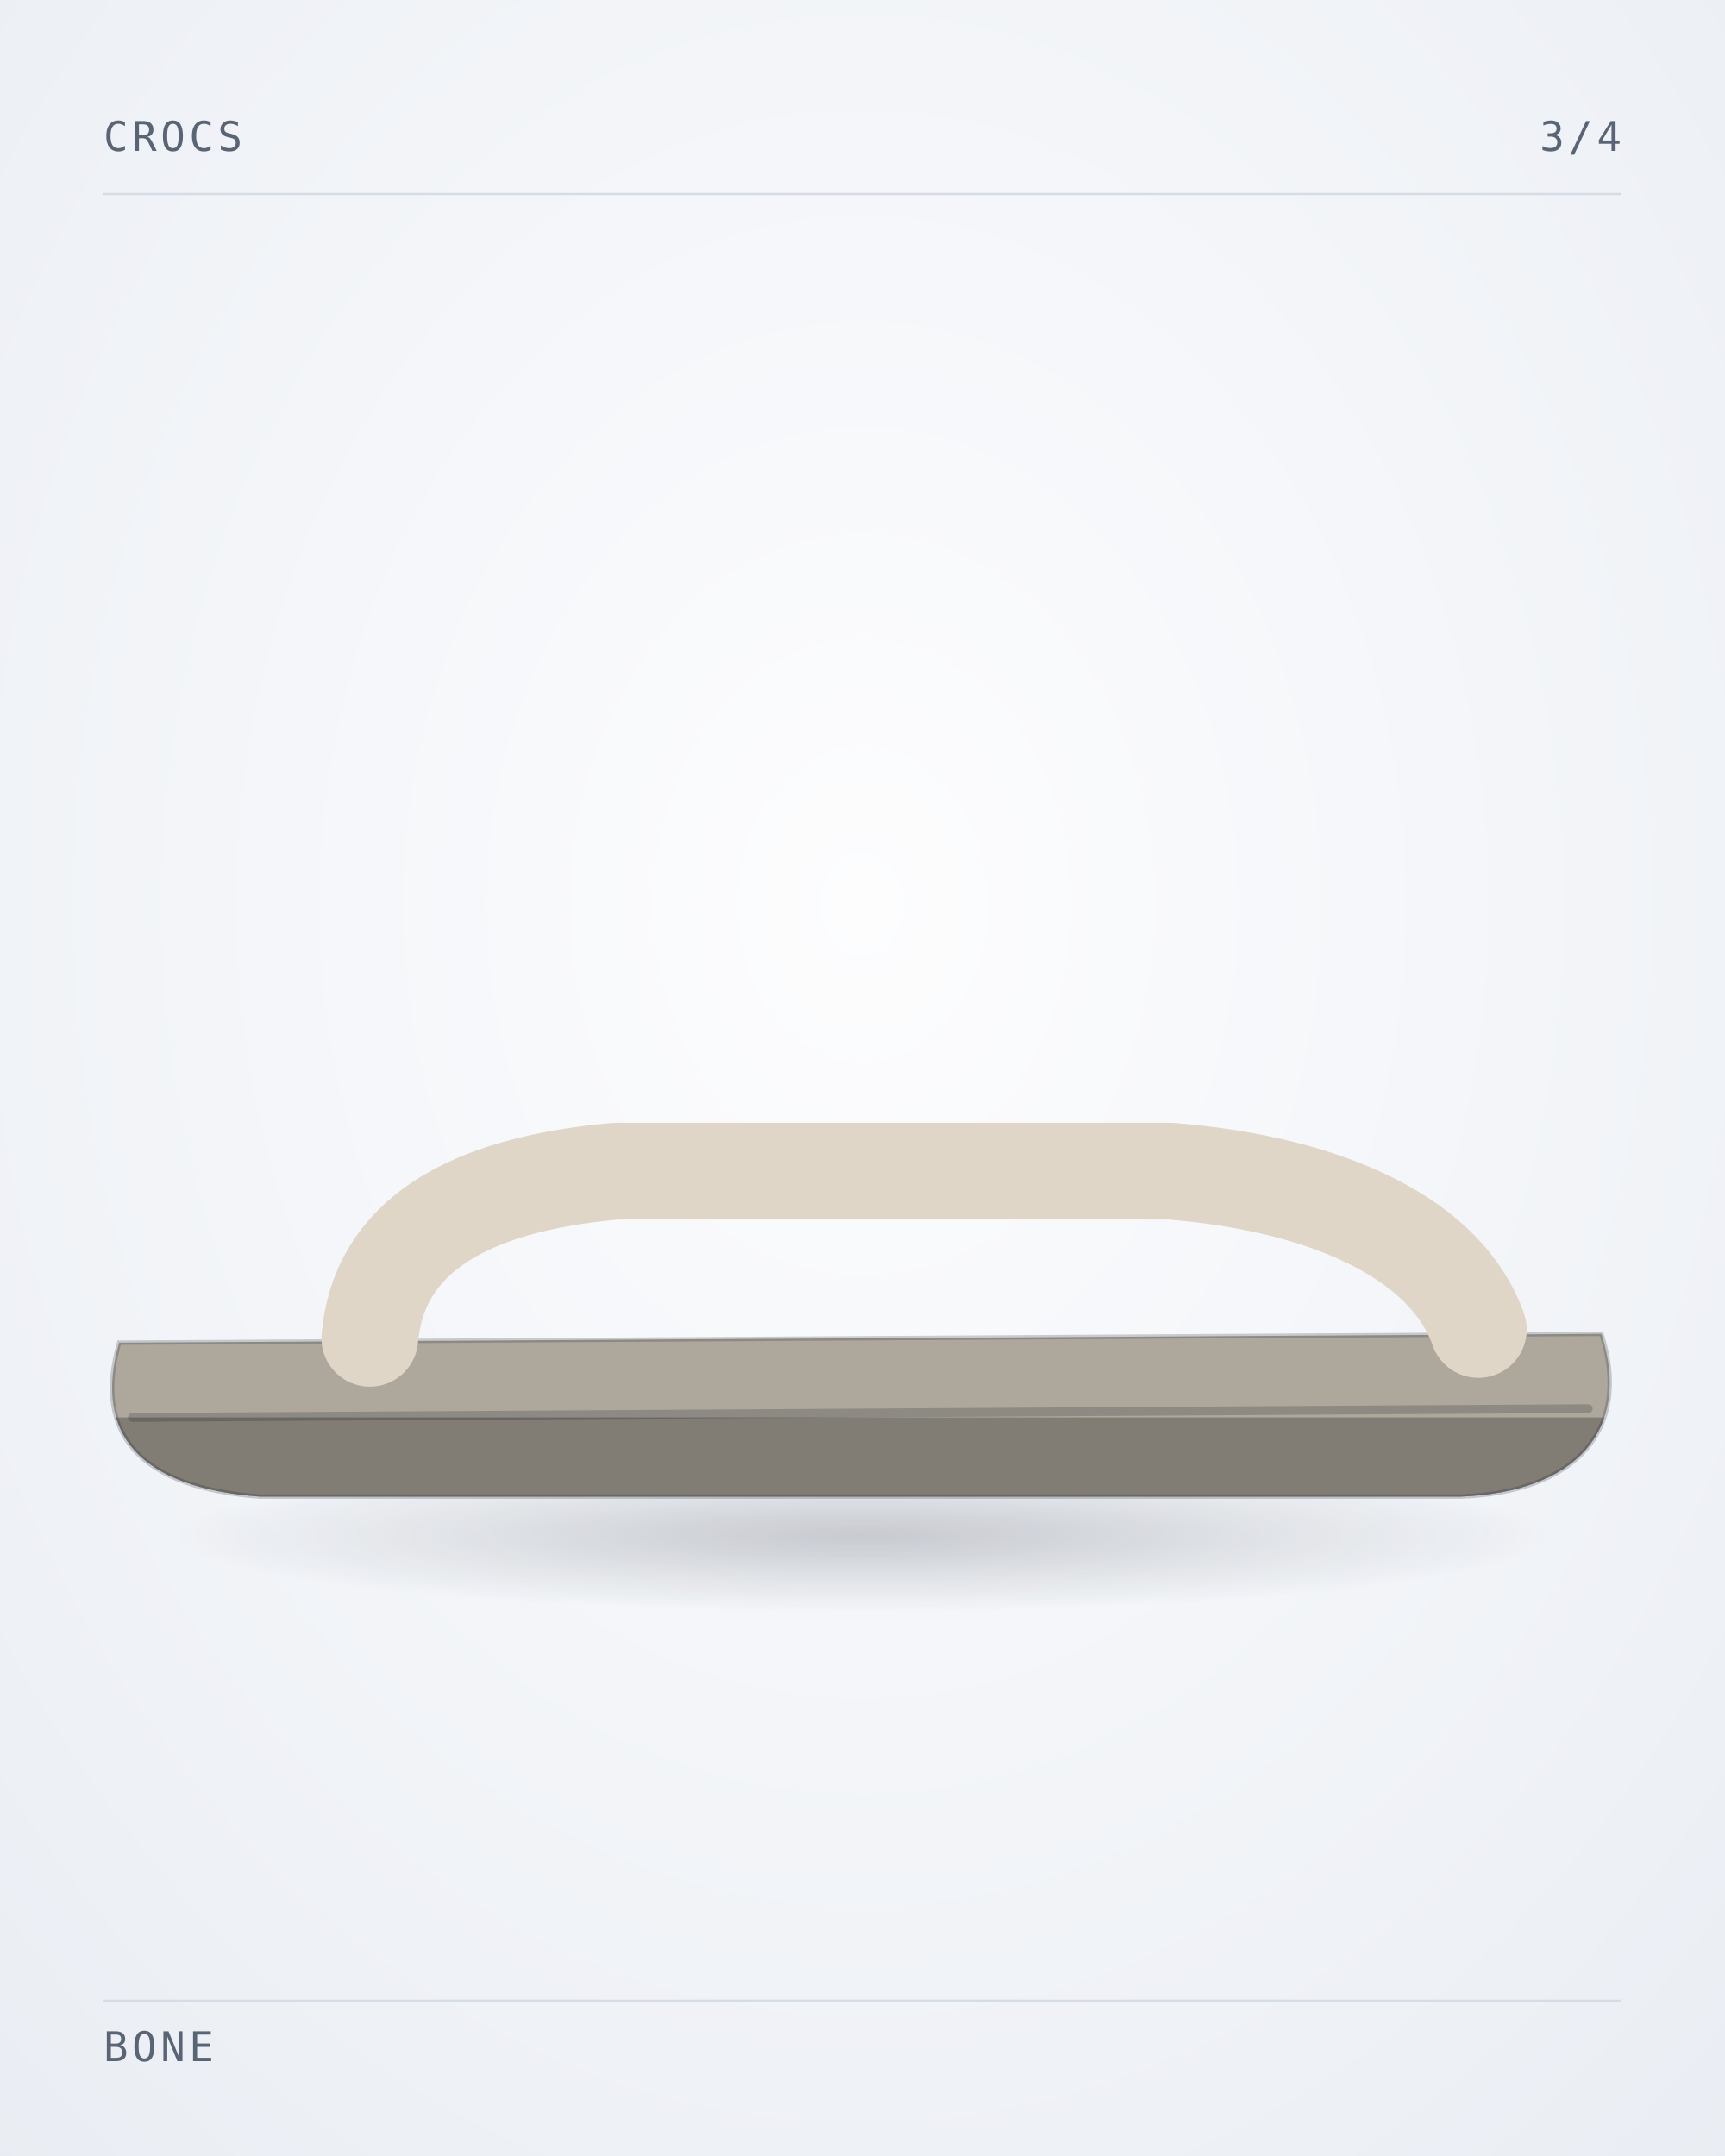
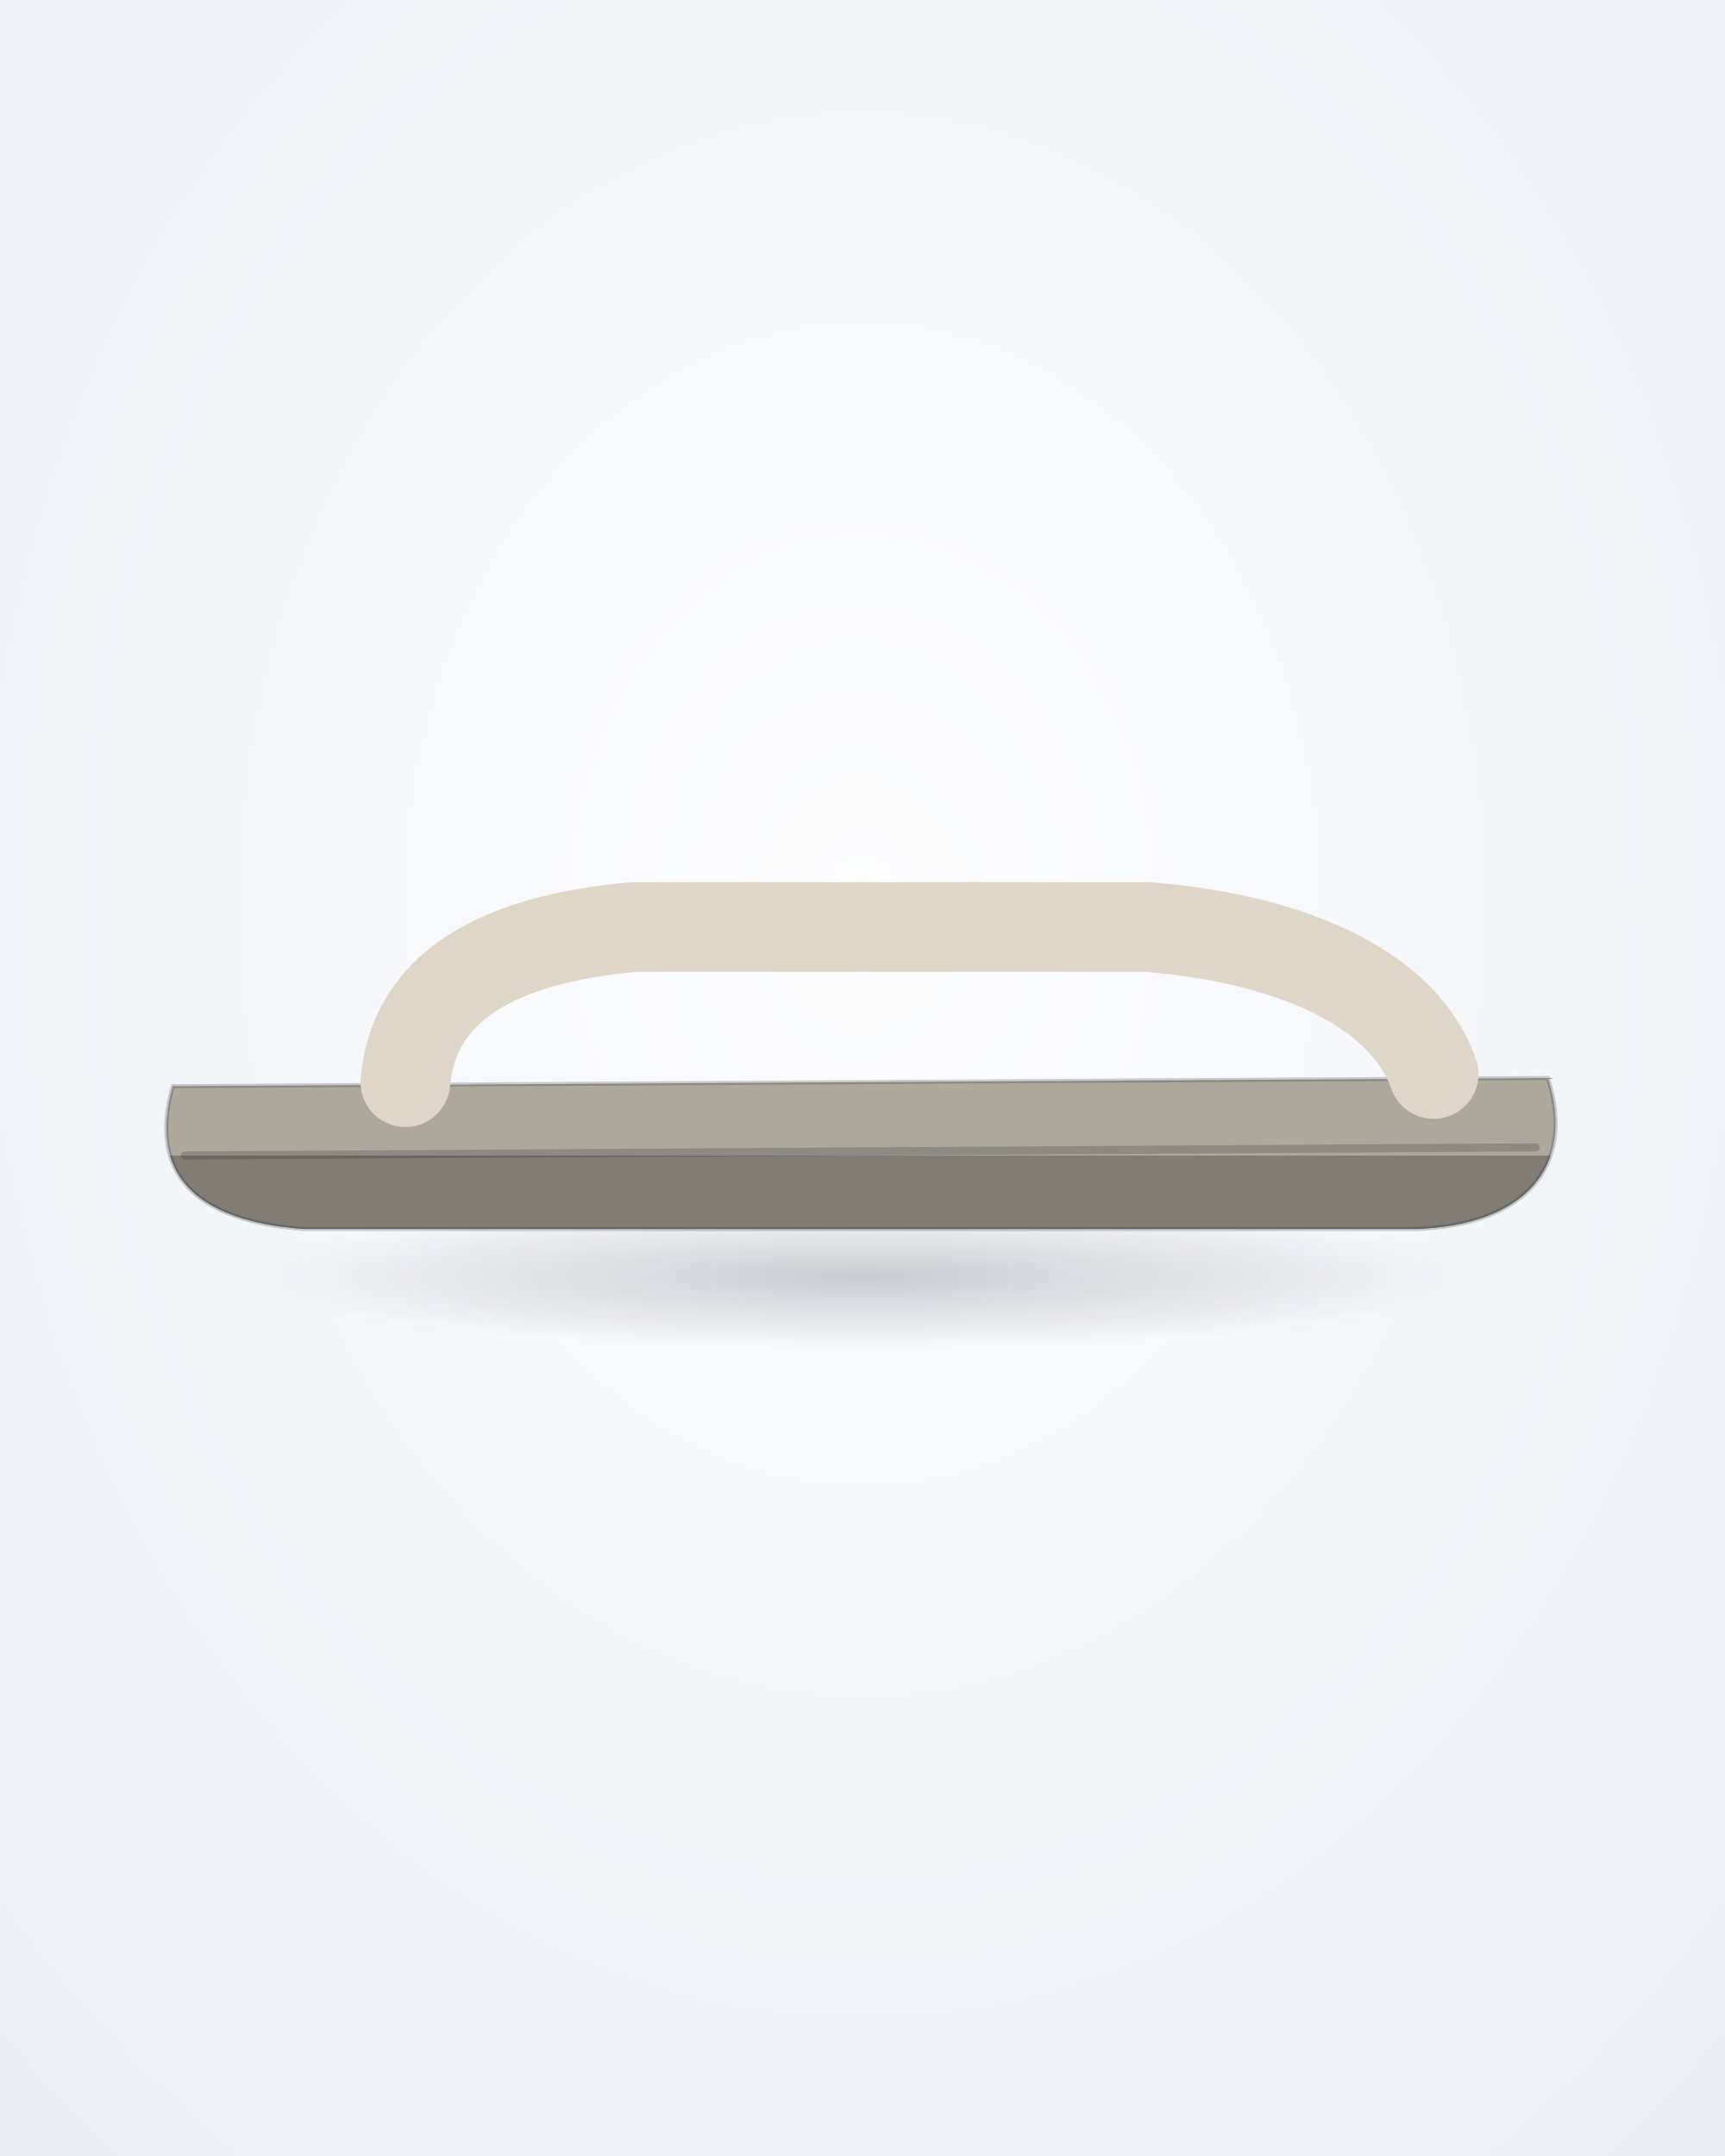
<svg xmlns="http://www.w3.org/2000/svg" viewBox="0 0 800 1000" width="800" height="1000" role="img">
  <defs>
    <radialGradient id="bg" cx="0.5" cy="0.42" r="0.78">
      <stop offset="0" stop-color="#fdfdfe" />
      <stop offset="1" stop-color="#e9edf3" />
    </radialGradient>
    <radialGradient id="contact" cx="0.5" cy="0.5" r="0.5">
      <stop offset="0" stop-color="#0a1526" stop-opacity="0.20" />
      <stop offset="1" stop-color="#0a1526" stop-opacity="0" />
    </radialGradient>
  </defs>
  <rect width="800" height="1000" fill="url(#bg)" />
-   <ellipse cx="400" cy="712" rx="322" ry="36" fill="url(#contact)" />
-   <g transform="translate(12.4 380.0) scale(1.02)">
+   <ellipse cx="400" cy="592" rx="288" ry="34" fill="url(#contact)" />
+   <g transform="translate(40.4 278.6) scale(0.9462)">
    <defs>
      <clipPath id="sole-crocsbrooklynslidewomens">
        <path d="M42 238 L716 234 C730 278 704 306 652 308 L106 308 C52 304 30 280 42 238 Z" />
      </clipPath>
    </defs>
    <path d="M42 238 L716 234 C730 278 704 306 652 308 L106 308 C52 304 30 280 42 238 Z" fill="#aea79c" />
    <rect x="-40" y="272" width="840" height="80" fill="#817c74" clip-path="url(#sole-crocsbrooklynslidewomens)" />
    <path d="M42 238 L716 234 C730 278 704 306 652 308 L106 308 C52 304 30 280 42 238 Z" fill="none" stroke="rgba(10,21,38,0.20)" stroke-width="2" />
    <path d="M156 236 C160 190 200 166 268 160 L520 160 C594 166 646 192 660 232" fill="none" stroke="#dfd6c8" stroke-width="44" stroke-linecap="round" stroke-linejoin="round" />
    <path d="M48 272 L710 268" fill="none" stroke="rgba(10,21,38,0.20)" stroke-width="4" stroke-linecap="round" />
  </g>
-   <g font-family="ui-monospace, SFMono-Regular, Menlo, monospace" font-size="19" letter-spacing="1.8" fill="#596475">
-     <text x="48" y="70">CROCS</text>
-     <text x="752" y="70" text-anchor="end">3/4</text>
-     <text x="48" y="956">BONE</text>
-   </g>
-   <line x1="48" y1="90" x2="752" y2="90" stroke="#d5dce5" stroke-width="1" />
-   <line x1="48" y1="928" x2="752" y2="928" stroke="#d5dce5" stroke-width="1" />
</svg>
